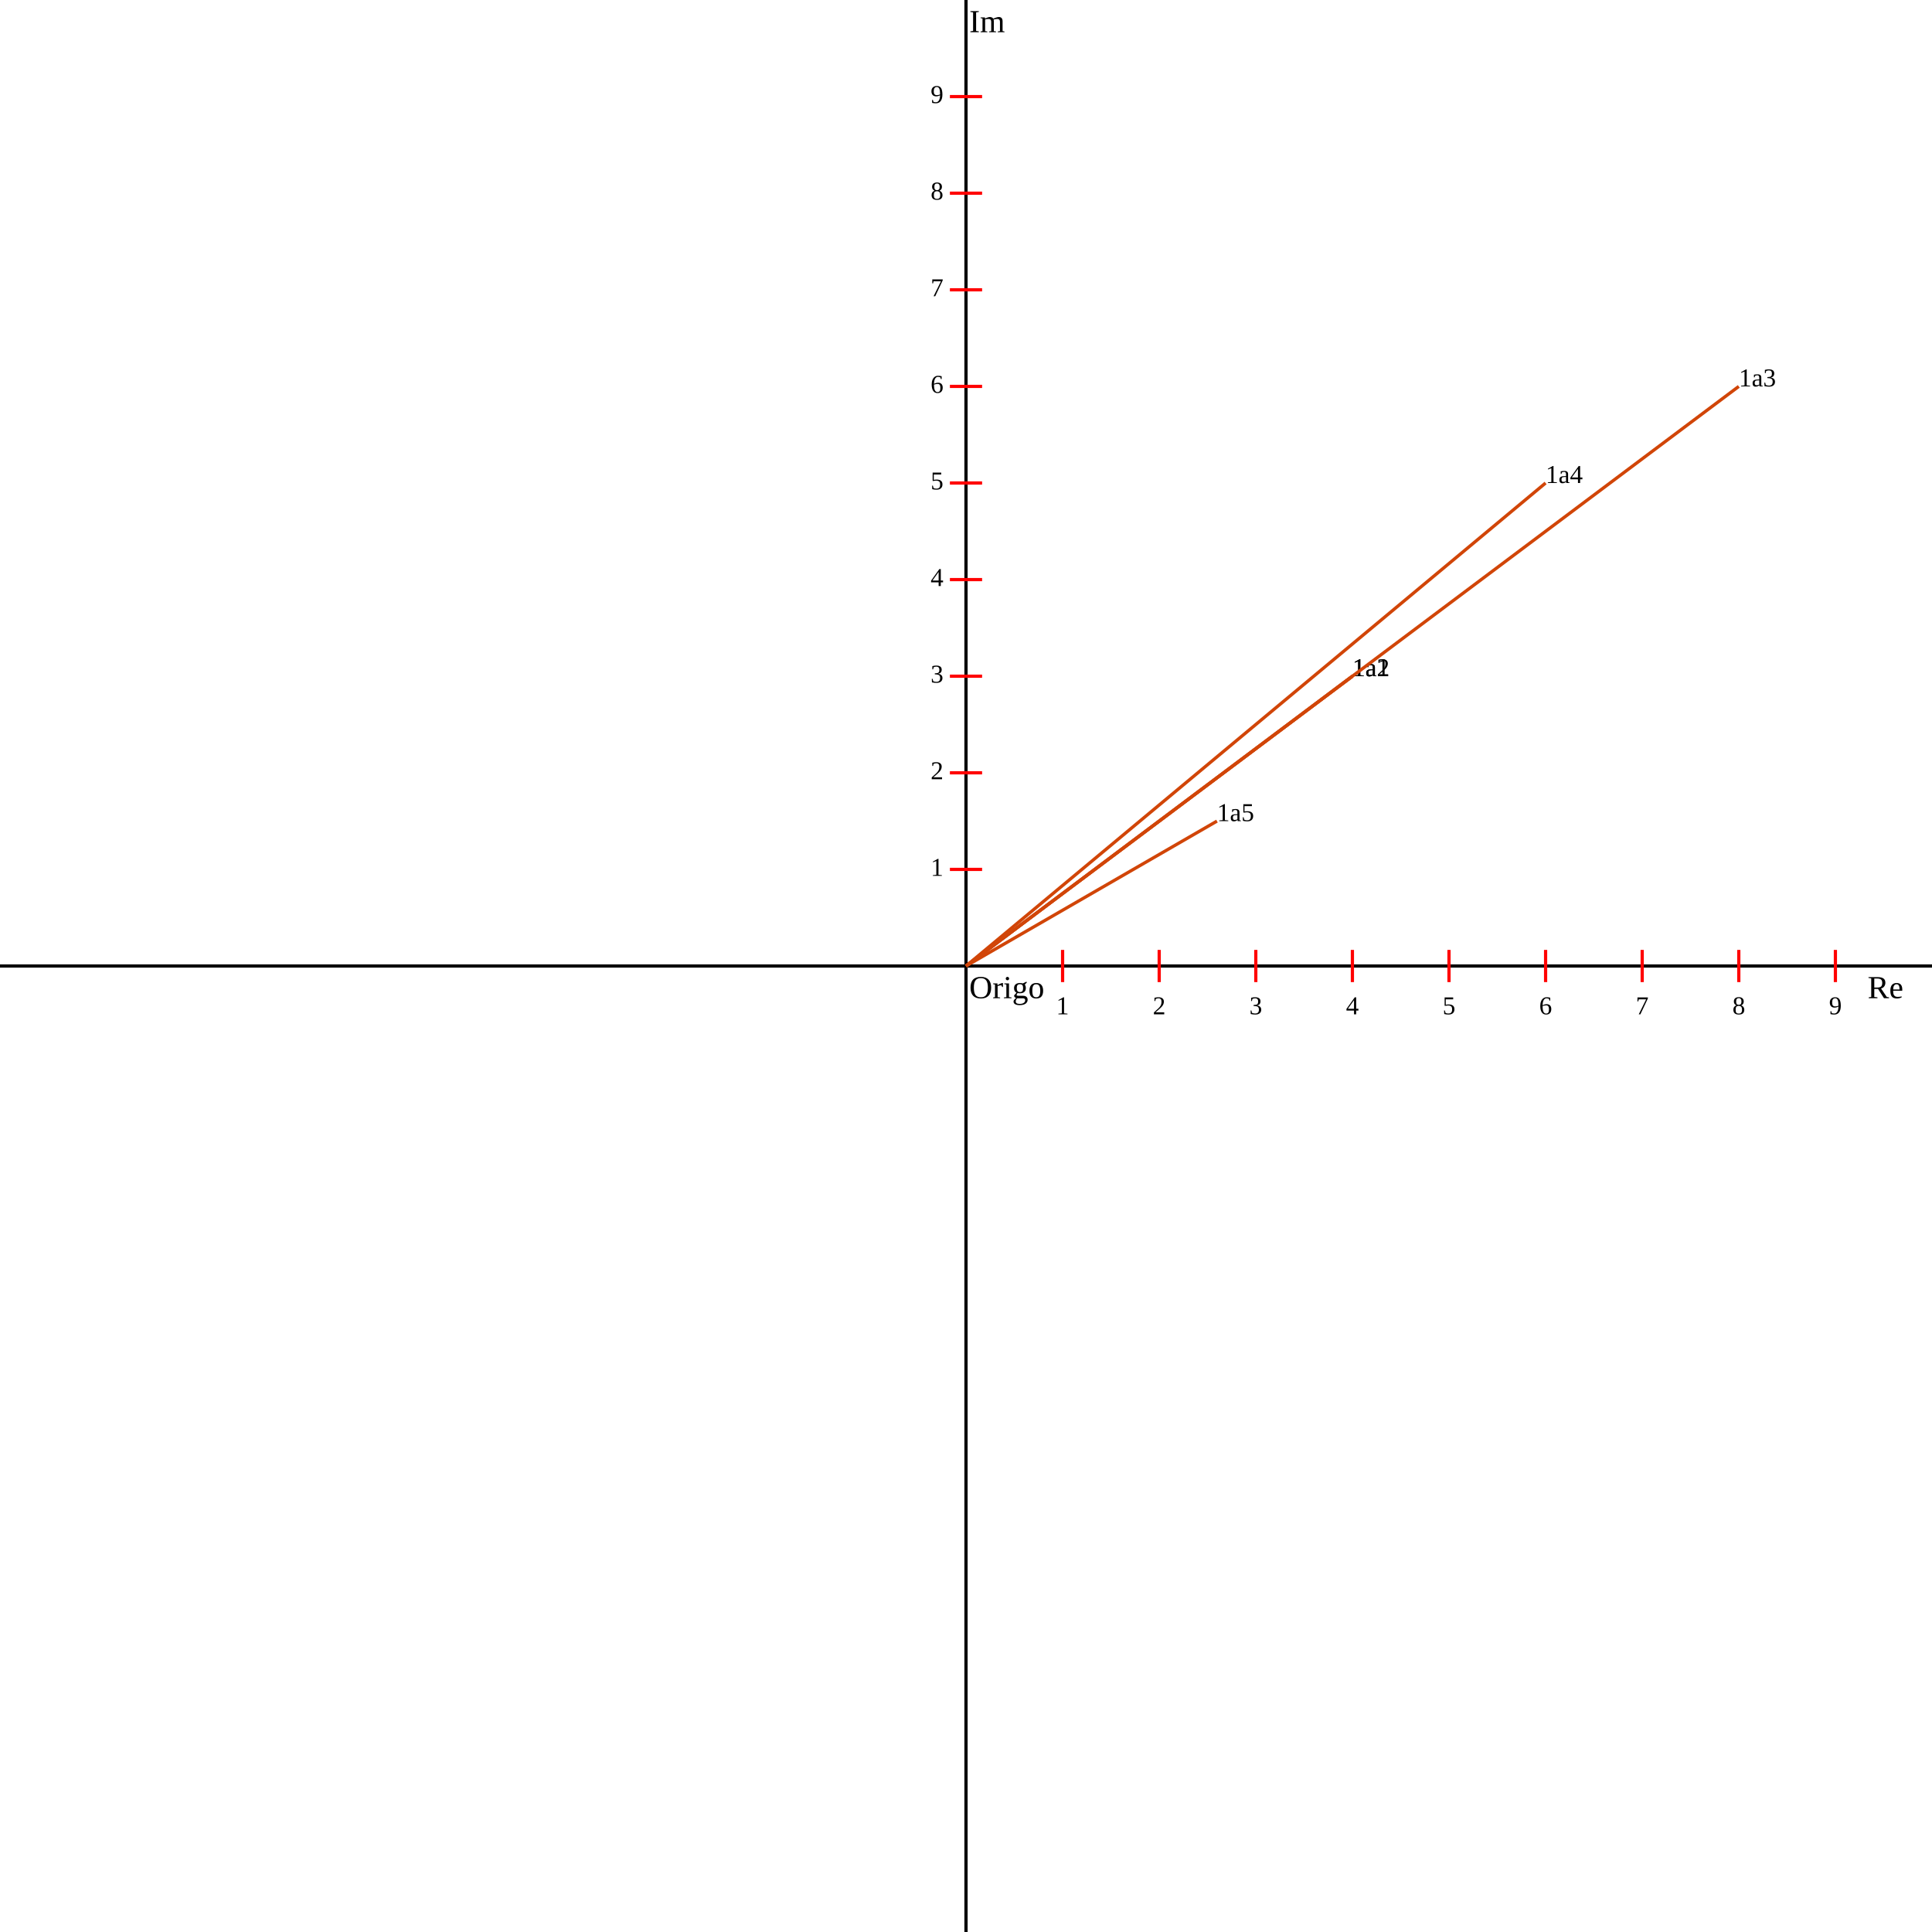
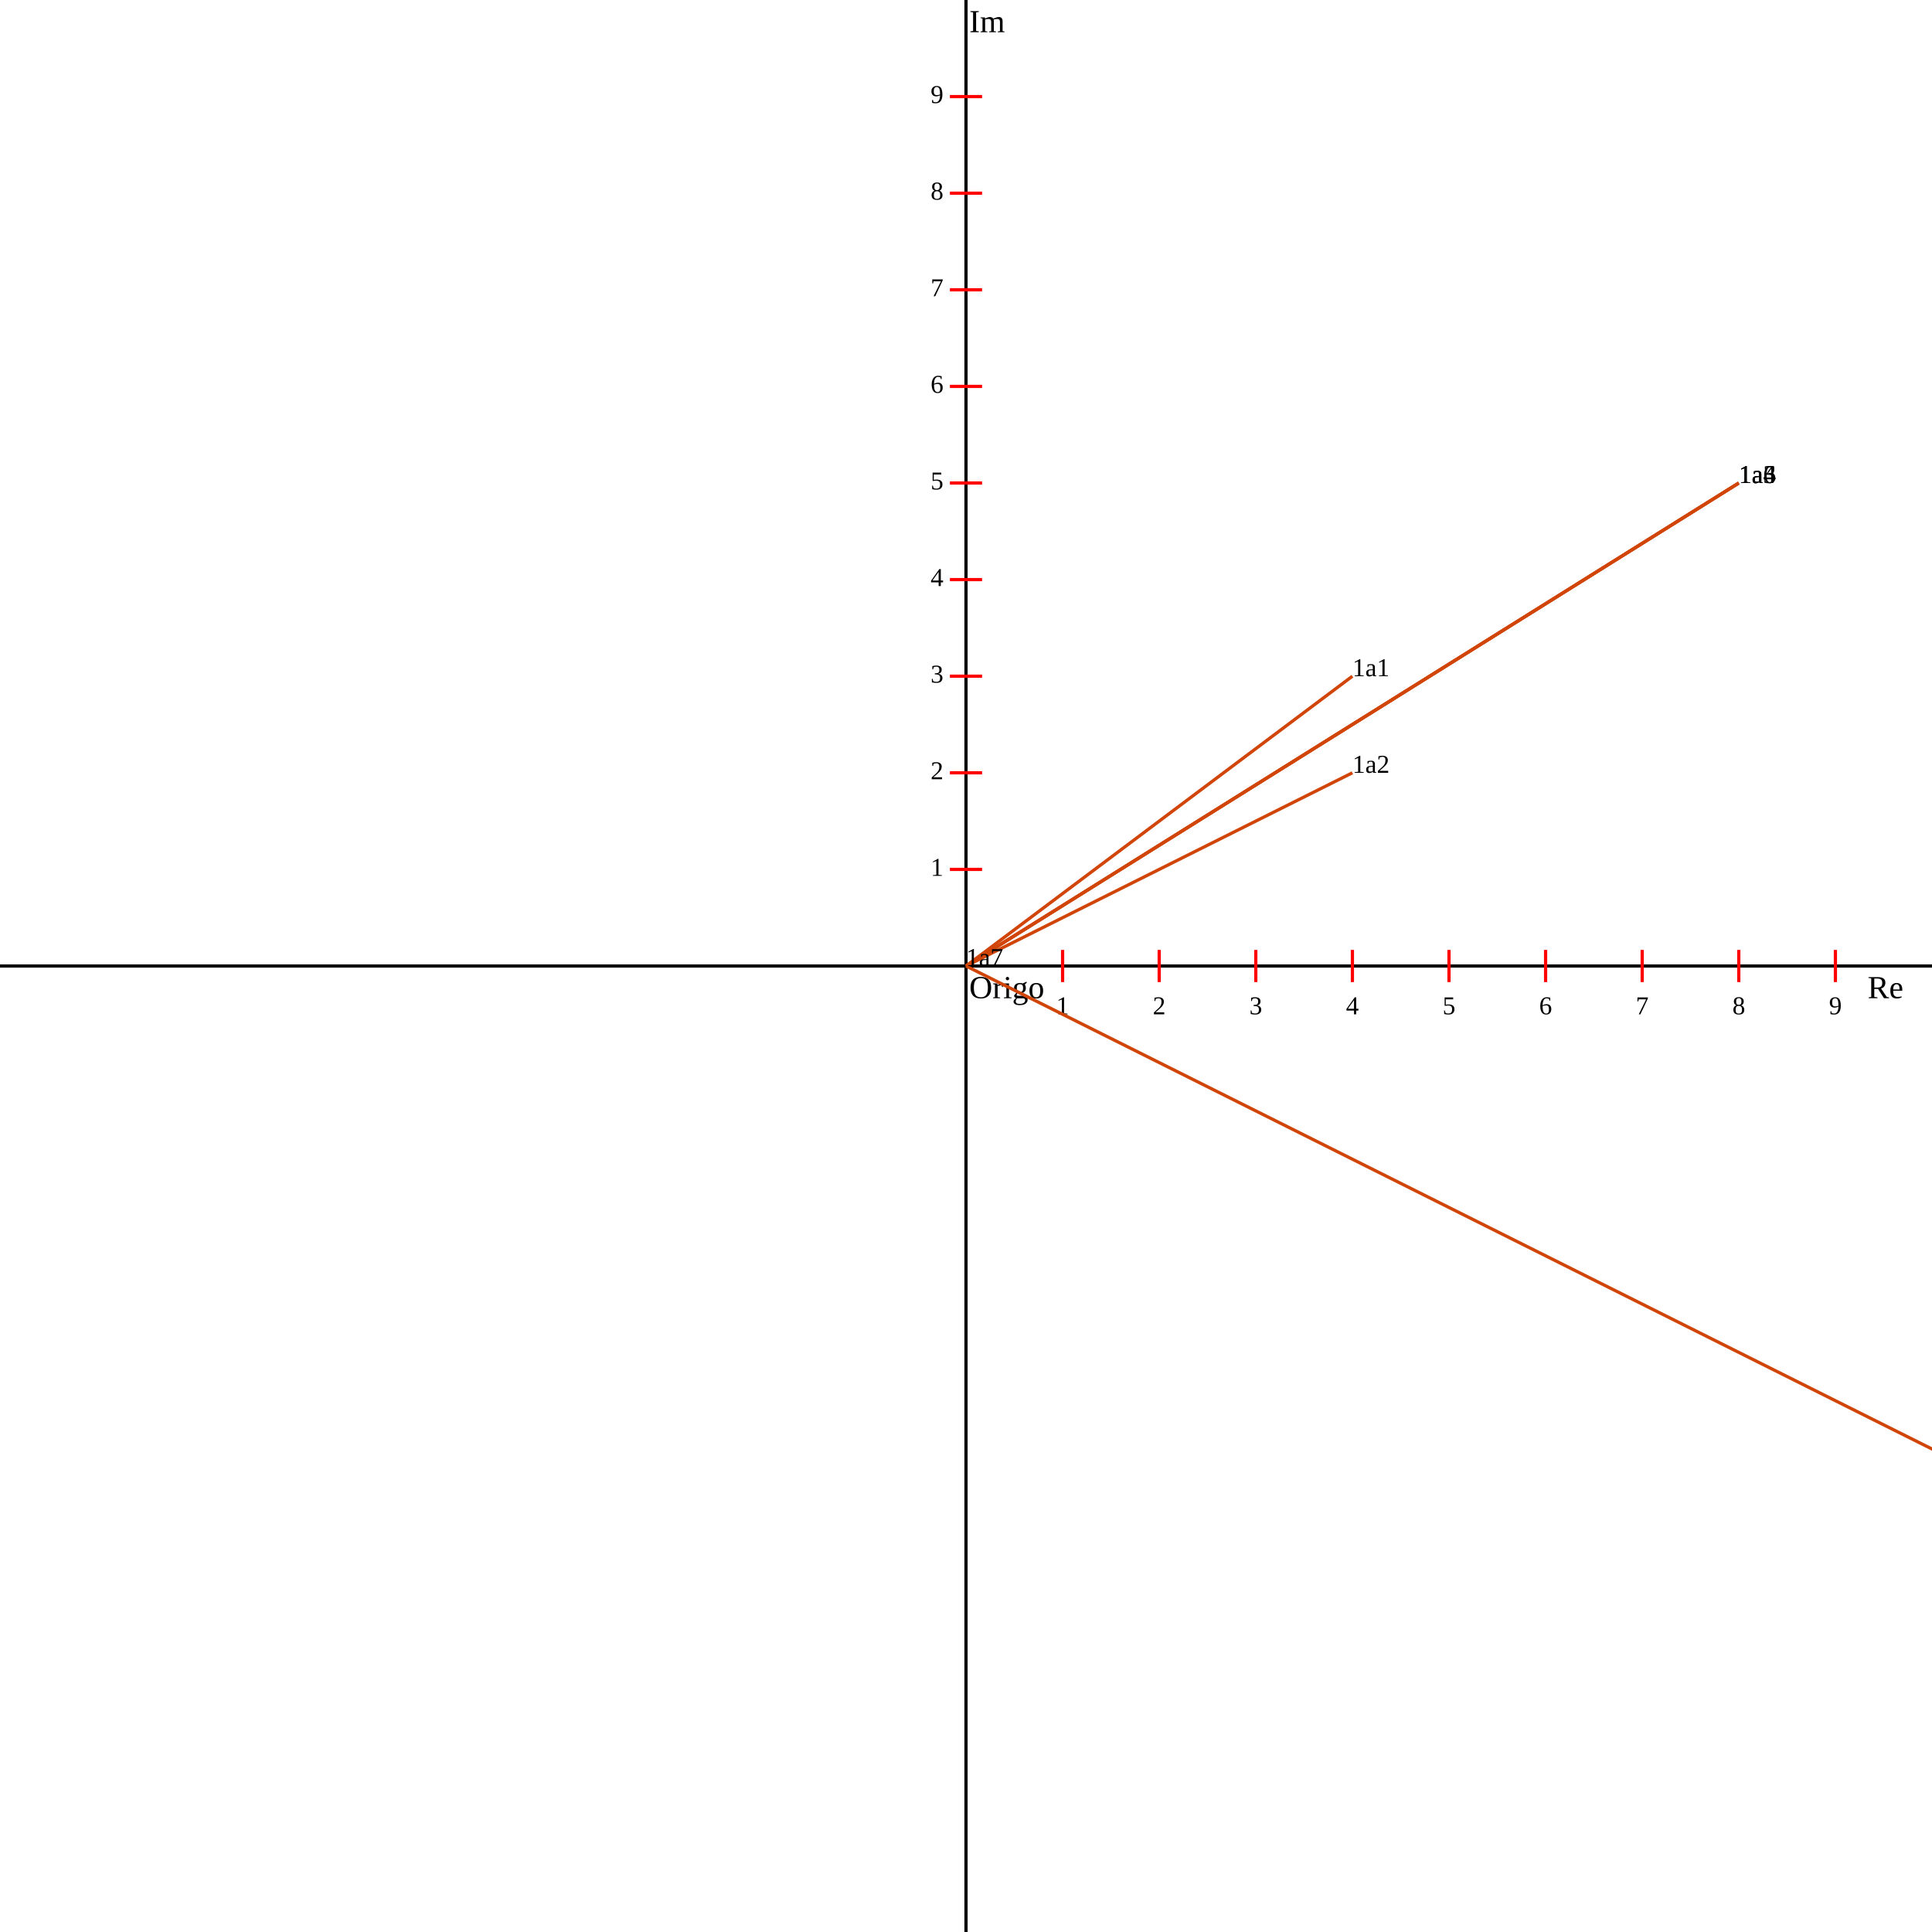
<svg xmlns="http://www.w3.org/2000/svg" width="600" height="600" version="1.1">
  <line style="stroke:#000000;" x1="300" y1="0" x2="300" y2="600" />
  <line style="stroke:#000000;" x1="0" y1="300" x2="600" y2="300" />
  <text x="301" y="310" font-size="10">Origo</text>
  <text x="580" y="310" font-size="10">Re</text>
  <text x="301" y="10" font-size="10">Im</text>
  <line style="stroke:#FF0000;" x1="330" y1="295" x2="330" y2="305" />
  <text x="328" y="315" font-size="8">1</text>
  <line style="stroke:#FF0000;" x1="360" y1="295" x2="360" y2="305" />
  <text x="358" y="315" font-size="8">2</text>
  <line style="stroke:#FF0000;" x1="390" y1="295" x2="390" y2="305" />
  <text x="388" y="315" font-size="8">3</text>
  <line style="stroke:#FF0000;" x1="420" y1="295" x2="420" y2="305" />
  <text x="418" y="315" font-size="8">4</text>
  <line style="stroke:#FF0000;" x1="450" y1="295" x2="450" y2="305" />
  <text x="448" y="315" font-size="8">5</text>
  <line style="stroke:#FF0000;" x1="480" y1="295" x2="480" y2="305" />
  <text x="478" y="315" font-size="8">6</text>
  <line style="stroke:#FF0000;" x1="510" y1="295" x2="510" y2="305" />
  <text x="508" y="315" font-size="8">7</text>
  <line style="stroke:#FF0000;" x1="540" y1="295" x2="540" y2="305" />
  <text x="538" y="315" font-size="8">8</text>
  <line style="stroke:#FF0000;" x1="570" y1="295" x2="570" y2="305" />
  <text x="568" y="315" font-size="8">9</text>
  <line style="stroke:#FF0000;" x1="295" y1="270" x2="305" y2="270" />
  <text x="289" y="272" font-size="8">1</text>
  <line style="stroke:#FF0000;" x1="295" y1="240" x2="305" y2="240" />
  <text x="289" y="242" font-size="8">2</text>
  <line style="stroke:#FF0000;" x1="295" y1="210" x2="305" y2="210" />
  <text x="289" y="212" font-size="8">3</text>
  <line style="stroke:#FF0000;" x1="295" y1="180" x2="305" y2="180" />
  <text x="289" y="182" font-size="8">4</text>
  <line style="stroke:#FF0000;" x1="295" y1="150" x2="305" y2="150" />
  <text x="289" y="152" font-size="8">5</text>
  <line style="stroke:#FF0000;" x1="295" y1="120" x2="305" y2="120" />
  <text x="289" y="122" font-size="8">6</text>
  <line style="stroke:#FF0000;" x1="295" y1="90" x2="305" y2="90" />
  <text x="289" y="92" font-size="8">7</text>
  <line style="stroke:#FF0000;" x1="295" y1="60" x2="305" y2="60" />
  <text x="289" y="62" font-size="8">8</text>
  <line style="stroke:#FF0000;" x1="295" y1="30" x2="305" y2="30" />
  <text x="289" y="32" font-size="8">9</text>
  <line style="stroke:#d14508;" x1="300" y1="300" x2="420" y2="210" />
  <text x="420" y="210" font-size="8">1a1</text>
-   <line style="stroke:#d14508;" x1="300" y1="300" x2="420" y2="210" />
-   <text x="420" y="210" font-size="8">1a2</text>
-   <line style="stroke:#d14508;" x1="300" y1="300" x2="540" y2="120" />
-   <text x="540" y="120" font-size="8">1a3</text>
-   <line style="stroke:#d14508;" x1="300" y1="300" x2="480" y2="150" />
-   <text x="480" y="150" font-size="8">1a4</text>
-   <line style="stroke:#d14508;" x1="300" y1="300" x2="377.942" y2="255" />
-   <text x="377.942" y="255" font-size="8">1a5</text>
+   <line style="stroke:#d14508;" x1="300" y1="300" x2="420" y2="240" />
+   <text x="420" y="240" font-size="8">1a2</text>
+   <line style="stroke:#d14508;" x1="300" y1="300" x2="540" y2="150" />
+   <text x="540" y="150" font-size="8">1a3</text>
+   <line style="stroke:#d14508;" x1="300" y1="300" x2="540" y2="150" />
+   <text x="540" y="150" font-size="8">1a4</text>
+   <line style="stroke:#d14508;" x1="300" y1="300" x2="900" y2="600" />
+   <text x="900" y="600" font-size="8">1a5</text>
+   <line style="stroke:#d14508;" x1="300" y1="300" x2="540" y2="150" />
+   <text x="540" y="150" font-size="8">1a6</text>
+   <line style="stroke:#d14508;" x1="300" y1="300" x2="300" y2="300" />
+   <text x="300" y="300" font-size="8">1a7</text>
</svg>
